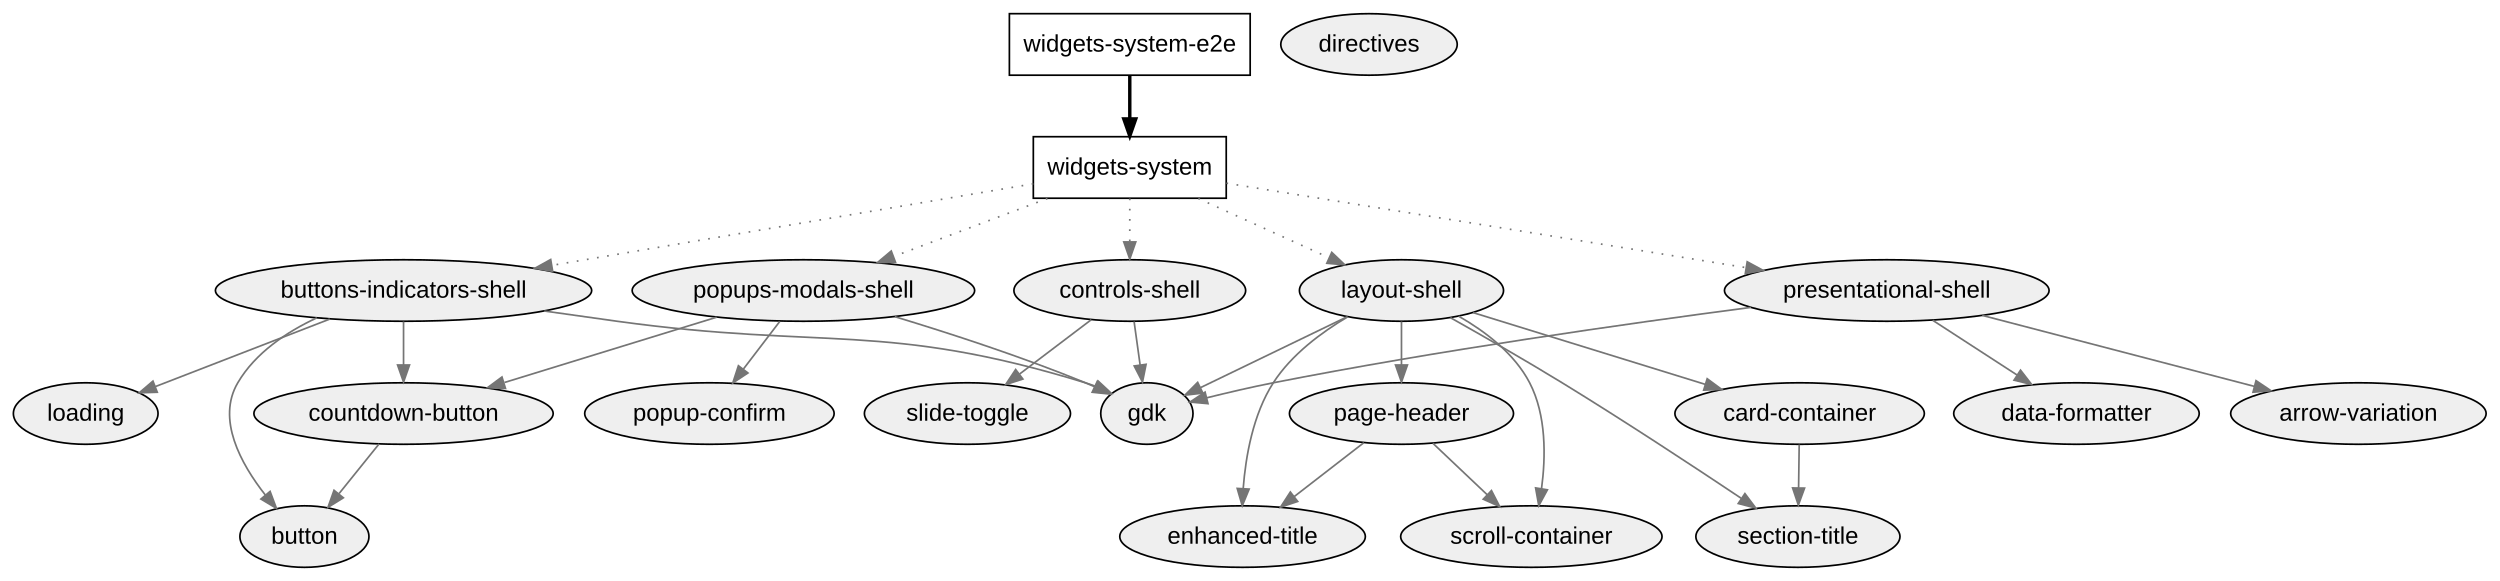
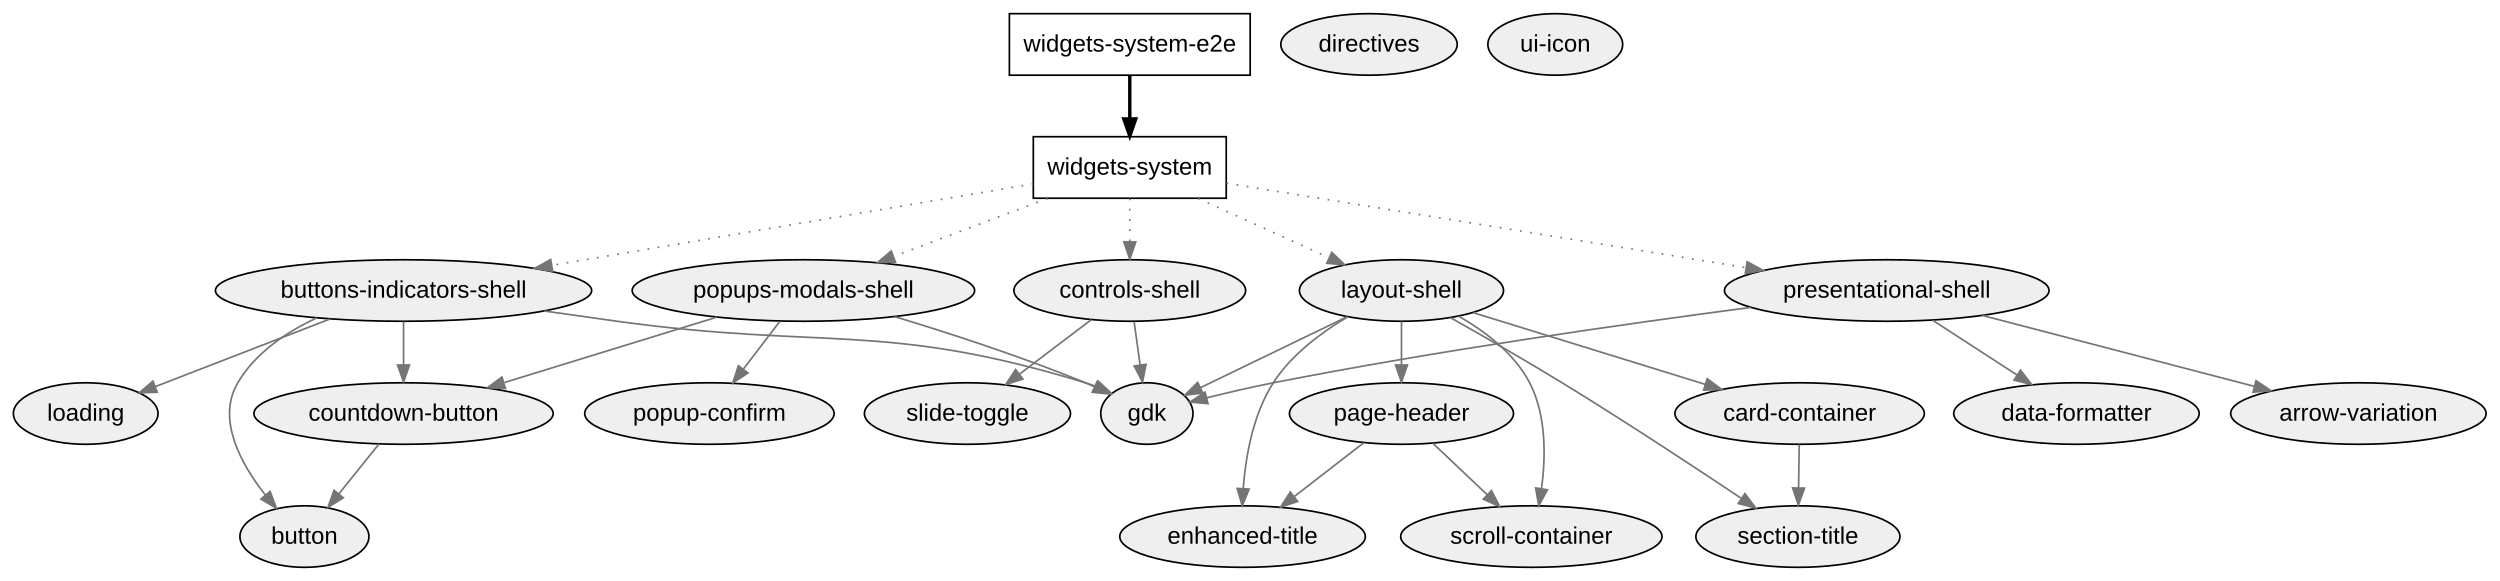
<svg xmlns="http://www.w3.org/2000/svg" width="1463pt" height="340pt" viewBox="0.00 0.00 1463.02 339.98">
  <g id="graph0" class="graph" transform="scale(1 1) rotate(0) translate(7.992 331.992)">
    <polygon fill="#ffffff" stroke="transparent" points="-7.992,7.992 -7.992,-331.992 1455.03,-331.992 1455.03,7.992 -7.992,7.992" />
    <g id="node1" class="node">
      <ellipse fill="#efefef" stroke="#000000" cx="1372.164" cy="-90" rx="74.75" ry="18" />
      <text text-anchor="middle" x="1372.164" y="-85.8" font-family="Arial" font-size="14.00" fill="#000000">arrow-variation</text>
    </g>
    <g id="node2" class="node">
      <ellipse fill="#efefef" stroke="#000000" cx="170.164" cy="-18" rx="37.754" ry="18" />
      <text text-anchor="middle" x="170.164" y="-13.8" font-family="Arial" font-size="14.00" fill="#000000">button</text>
    </g>
    <g id="node3" class="node">
      <ellipse fill="#efefef" stroke="#000000" cx="228.164" cy="-162" rx="110.101" ry="18" />
      <text text-anchor="middle" x="228.164" y="-157.8" font-family="Arial" font-size="14.00" fill="#000000">buttons-indicators-shell</text>
    </g>
    <g id="edge2" class="edge">
      <path fill="none" stroke="#757575" d="M177.436,-146.011C159.58,-137.666 141.419,-125.447 131.164,-108 118.686,-86.772 132.747,-60.81 147.348,-42.235" />
      <polygon fill="#757575" stroke="#757575" points="150.069,-44.437 153.781,-34.514 144.691,-39.956 150.069,-44.437" />
    </g>
    <g id="node4" class="node">
      <ellipse fill="#efefef" stroke="#000000" cx="663.164" cy="-90" rx="27" ry="18" />
      <text text-anchor="middle" x="663.164" y="-85.8" font-family="Arial" font-size="14.00" fill="#000000">gdk</text>
    </g>
    <g id="edge1" class="edge">
      <path fill="none" stroke="#757575" d="M310.51,-149.994C324.73,-147.964 339.371,-145.899 353.164,-144 474.84,-127.247 509.722,-143.962 627.164,-108 629.068,-107.417 630.994,-106.741 632.914,-105.999" />
      <polygon fill="#757575" stroke="#757575" points="634.573,-109.094 642.33,-101.876 631.765,-102.681 634.573,-109.094" />
    </g>
    <g id="node5" class="node">
      <ellipse fill="#efefef" stroke="#000000" cx="228.164" cy="-90" rx="87.571" ry="18" />
      <text text-anchor="middle" x="228.164" y="-85.8" font-family="Arial" font-size="14.00" fill="#000000">countdown-button</text>
    </g>
    <g id="edge3" class="edge">
      <path fill="none" stroke="#757575" d="M228.164,-143.831C228.164,-136.131 228.164,-126.974 228.164,-118.417" />
      <polygon fill="#757575" stroke="#757575" points="231.664,-118.413 228.164,-108.413 224.664,-118.413 231.664,-118.413" />
    </g>
    <g id="node6" class="node">
      <ellipse fill="#efefef" stroke="#000000" cx="42.164" cy="-90" rx="42.328" ry="18" />
      <text text-anchor="middle" x="42.164" y="-85.8" font-family="Arial" font-size="14.00" fill="#000000">loading</text>
    </g>
    <g id="edge4" class="edge">
      <path fill="none" stroke="#757575" d="M185.024,-145.301C154.23,-133.381 113.081,-117.452 82.856,-105.752" />
      <polygon fill="#757575" stroke="#757575" points="84.043,-102.458 73.453,-102.112 81.516,-108.986 84.043,-102.458" />
    </g>
    <g id="edge8" class="edge">
      <path fill="none" stroke="#757575" d="M213.827,-72.202C206.769,-63.442 198.14,-52.729 190.422,-43.148" />
      <polygon fill="#757575" stroke="#757575" points="192.935,-40.689 183.936,-35.097 187.484,-45.081 192.935,-40.689" />
    </g>
    <g id="node7" class="node">
      <ellipse fill="#efefef" stroke="#000000" cx="1045.164" cy="-90" rx="72.986" ry="18" />
      <text text-anchor="middle" x="1045.164" y="-85.8" font-family="Arial" font-size="14.00" fill="#000000">card-container</text>
    </g>
    <g id="node8" class="node">
      <ellipse fill="#efefef" stroke="#000000" cx="1044.164" cy="-18" rx="59.722" ry="18" />
      <text text-anchor="middle" x="1044.164" y="-13.8" font-family="Arial" font-size="14.00" fill="#000000">section-title</text>
    </g>
    <g id="edge5" class="edge">
      <path fill="none" stroke="#757575" d="M1044.911,-71.831C1044.804,-64.131 1044.677,-54.974 1044.558,-46.417" />
      <polygon fill="#757575" stroke="#757575" points="1048.058,-46.364 1044.419,-36.413 1041.059,-46.461 1048.058,-46.364" />
    </g>
    <g id="node9" class="node">
      <ellipse fill="#efefef" stroke="#000000" cx="653.164" cy="-162" rx="67.811" ry="18" />
      <text text-anchor="middle" x="653.164" y="-157.8" font-family="Arial" font-size="14.00" fill="#000000">controls-shell</text>
    </g>
    <g id="edge6" class="edge">
      <path fill="none" stroke="#757575" d="M655.687,-143.831C656.757,-136.131 658.028,-126.974 659.217,-118.417" />
      <polygon fill="#757575" stroke="#757575" points="662.697,-118.8 660.606,-108.413 655.764,-117.837 662.697,-118.8" />
    </g>
    <g id="node10" class="node">
      <ellipse fill="#efefef" stroke="#000000" cx="558.164" cy="-90" rx="60.304" ry="18" />
      <text text-anchor="middle" x="558.164" y="-85.8" font-family="Arial" font-size="14.00" fill="#000000">slide-toggle</text>
    </g>
    <g id="edge7" class="edge">
      <path fill="none" stroke="#757575" d="M630.65,-144.937C618.109,-135.432 602.32,-123.466 588.681,-113.129" />
      <polygon fill="#757575" stroke="#757575" points="590.6,-110.191 580.516,-106.941 586.371,-115.77 590.6,-110.191" />
    </g>
    <g id="node11" class="node">
      <ellipse fill="#efefef" stroke="#000000" cx="1207.164" cy="-90" rx="71.838" ry="18" />
      <text text-anchor="middle" x="1207.164" y="-85.8" font-family="Arial" font-size="14.00" fill="#000000">data-formatter</text>
    </g>
    <g id="node12" class="node">
      <ellipse fill="#efefef" stroke="#000000" cx="793.164" cy="-306" rx="51.623" ry="18" />
      <text text-anchor="middle" x="793.164" y="-301.8" font-family="Arial" font-size="14.00" fill="#000000">directives</text>
    </g>
    <g id="node13" class="node">
      <ellipse fill="#efefef" stroke="#000000" cx="719.164" cy="-18" rx="71.859" ry="18" />
      <text text-anchor="middle" x="719.164" y="-13.8" font-family="Arial" font-size="14.00" fill="#000000">enhanced-title</text>
    </g>
    <g id="node14" class="node">
      <ellipse fill="#efefef" stroke="#000000" cx="812.164" cy="-162" rx="59.724" ry="18" />
      <text text-anchor="middle" x="812.164" y="-157.8" font-family="Arial" font-size="14.00" fill="#000000">layout-shell</text>
    </g>
    <g id="edge9" class="edge">
      <path fill="none" stroke="#757575" d="M780.199,-146.554C754.875,-134.317 719.688,-117.314 694.522,-105.153" />
      <polygon fill="#757575" stroke="#757575" points="695.936,-101.949 685.409,-100.749 692.89,-108.252 695.936,-101.949" />
    </g>
    <g id="edge10" class="edge">
      <path fill="none" stroke="#757575" d="M854.089,-149.045C892.054,-137.313 948.249,-119.948 989.878,-107.084" />
      <polygon fill="#757575" stroke="#757575" points="991.071,-110.379 999.592,-104.082 989.005,-103.691 991.071,-110.379" />
    </g>
    <g id="edge13" class="edge">
      <path fill="none" stroke="#757575" d="M840.792,-146.108C859.543,-135.564 884.499,-121.273 906.164,-108 942.477,-85.753 983.229,-58.941 1010.975,-40.399" />
      <polygon fill="#757575" stroke="#757575" points="1013.143,-43.159 1019.504,-34.686 1009.247,-37.343 1013.143,-43.159" />
    </g>
    <g id="edge11" class="edge">
      <path fill="none" stroke="#757575" d="M780.74,-146.631C765.291,-137.493 747.761,-124.458 737.164,-108 725.282,-89.547 720.975,-64.898 719.532,-46.062" />
      <polygon fill="#757575" stroke="#757575" points="723.023,-45.799 718.985,-36.003 716.033,-46.178 723.023,-45.799" />
    </g>
    <g id="node15" class="node">
      <ellipse fill="#efefef" stroke="#000000" cx="888.164" cy="-18" rx="76.477" ry="18" />
      <text text-anchor="middle" x="888.164" y="-13.8" font-family="Arial" font-size="14.00" fill="#000000">scroll-container</text>
    </g>
    <g id="edge12" class="edge">
      <path fill="none" stroke="#757575" d="M845.662,-146.94C861.257,-138.02 878.291,-125.087 887.164,-108 897.022,-89.016 896.623,-64.599 894.117,-45.989" />
      <polygon fill="#757575" stroke="#757575" points="897.562,-45.367 892.511,-36.053 890.652,-46.484 897.562,-45.367" />
    </g>
    <g id="node16" class="node">
      <ellipse fill="#efefef" stroke="#000000" cx="812.164" cy="-90" rx="65.562" ry="18" />
      <text text-anchor="middle" x="812.164" y="-85.8" font-family="Arial" font-size="14.00" fill="#000000">page-header</text>
    </g>
    <g id="edge14" class="edge">
      <path fill="none" stroke="#757575" d="M812.164,-143.831C812.164,-136.131 812.164,-126.974 812.164,-118.417" />
      <polygon fill="#757575" stroke="#757575" points="815.664,-118.413 812.164,-108.413 808.664,-118.413 815.664,-118.413" />
    </g>
    <g id="edge15" class="edge">
      <path fill="none" stroke="#757575" d="M790.124,-72.937C777.936,-63.501 762.614,-51.639 749.33,-41.354" />
      <polygon fill="#757575" stroke="#757575" points="751.417,-38.544 741.367,-35.19 747.132,-44.079 751.417,-38.544" />
    </g>
    <g id="edge16" class="edge">
      <path fill="none" stroke="#757575" d="M830.561,-72.571C840.106,-63.529 851.923,-52.334 862.364,-42.442" />
      <polygon fill="#757575" stroke="#757575" points="864.82,-44.937 869.672,-35.518 860.006,-39.855 864.82,-44.937" />
    </g>
    <g id="node17" class="node">
      <ellipse fill="#efefef" stroke="#000000" cx="407.164" cy="-90" rx="72.986" ry="18" />
      <text text-anchor="middle" x="407.164" y="-85.8" font-family="Arial" font-size="14.00" fill="#000000">popup-confirm</text>
    </g>
    <g id="node18" class="node">
      <ellipse fill="#efefef" stroke="#000000" cx="462.164" cy="-162" rx="100.213" ry="18" />
      <text text-anchor="middle" x="462.164" y="-157.8" font-family="Arial" font-size="14.00" fill="#000000">popups-modals-shell</text>
    </g>
    <g id="edge17" class="edge">
      <path fill="none" stroke="#757575" d="M515.643,-146.685C548.293,-136.799 590.644,-123.01 627.164,-108 628.957,-107.263 630.785,-106.474 632.618,-105.653" />
      <polygon fill="#757575" stroke="#757575" points="634.145,-108.803 641.701,-101.377 631.163,-102.47 634.145,-108.803" />
    </g>
    <g id="edge18" class="edge">
      <path fill="none" stroke="#757575" d="M411.389,-146.377C374.866,-135.139 325.504,-119.951 287.217,-108.17" />
      <polygon fill="#757575" stroke="#757575" points="287.823,-104.695 277.236,-105.099 285.764,-111.385 287.823,-104.695" />
    </g>
    <g id="edge19" class="edge">
      <path fill="none" stroke="#757575" d="M448.285,-143.831C441.853,-135.411 434.09,-125.249 427.051,-116.034" />
      <polygon fill="#757575" stroke="#757575" points="429.699,-113.736 420.848,-107.913 424.137,-117.985 429.699,-113.736" />
    </g>
    <g id="node19" class="node">
      <ellipse fill="#efefef" stroke="#000000" cx="1096.164" cy="-162" rx="94.99" ry="18" />
      <text text-anchor="middle" x="1096.164" y="-157.8" font-family="Arial" font-size="14.00" fill="#000000">presentational-shell</text>
    </g>
    <g id="edge21" class="edge">
      <path fill="none" stroke="#757575" d="M1152.016,-147.43C1198.192,-135.384 1263.66,-118.305 1311.191,-105.906" />
      <polygon fill="#757575" stroke="#757575" points="1312.256,-109.245 1321.048,-103.335 1310.489,-102.472 1312.256,-109.245" />
    </g>
    <g id="edge20" class="edge">
      <path fill="none" stroke="#757575" d="M1016.673,-152.116C943.692,-142.551 832.715,-126.769 737.164,-108 724.393,-105.491 710.501,-102.251 698.24,-99.212" />
      <polygon fill="#757575" stroke="#757575" points="698.937,-95.778 688.384,-96.727 697.225,-102.565 698.937,-95.778" />
    </g>
    <g id="edge22" class="edge">
      <path fill="none" stroke="#757575" d="M1123.034,-144.571C1137.867,-134.949 1156.458,-122.89 1172.388,-112.557" />
      <polygon fill="#757575" stroke="#757575" points="1174.439,-115.399 1180.924,-107.02 1170.63,-109.526 1174.439,-115.399" />
    </g>
    <g id="node20" class="node">
+       <ellipse fill="#efefef" stroke="#000000" cx="902.164" cy="-306" rx="39.441" ry="18" />
+       <text text-anchor="middle" x="902.164" y="-301.8" font-family="Arial" font-size="14.00" fill="#000000">ui-icon</text>
+     </g>
+     <g id="node21" class="node">
      <polygon fill="none" stroke="#000000" points="709.611,-252 596.717,-252 596.717,-216 709.611,-216 709.611,-252" />
      <text text-anchor="middle" x="653.164" y="-229.8" font-family="Arial" font-size="14.00" fill="#000000">widgets-system</text>
    </g>
    <g id="edge23" class="edge">
      <path fill="none" stroke="#757575" stroke-dasharray="1,5" d="M596.727,-224.439C524.691,-212.235 399.327,-190.997 315.063,-176.722" />
      <polygon fill="#757575" stroke="#757575" points="315.441,-173.236 304.997,-175.017 314.272,-180.138 315.441,-173.236" />
    </g>
    <g id="edge24" class="edge">
      <path fill="none" stroke="#757575" stroke-dasharray="1,5" d="M653.164,-215.831C653.164,-208.131 653.164,-198.974 653.164,-190.417" />
      <polygon fill="#757575" stroke="#757575" points="656.664,-190.413 653.164,-180.413 649.664,-190.413 656.664,-190.413" />
    </g>
    <g id="edge25" class="edge">
      <path fill="none" stroke="#757575" stroke-dasharray="1,5" d="M693.286,-215.831C716.676,-205.24 746.151,-191.893 769.899,-181.139" />
      <polygon fill="#757575" stroke="#757575" points="771.36,-184.319 779.026,-177.006 768.472,-177.943 771.36,-184.319" />
    </g>
    <g id="edge26" class="edge">
      <path fill="none" stroke="#757575" stroke-dasharray="1,5" d="M604.966,-215.831C577.583,-205.509 543.258,-192.57 515.124,-181.964" />
      <polygon fill="#757575" stroke="#757575" points="516.044,-178.571 505.452,-178.318 513.575,-185.121 516.044,-178.571" />
    </g>
    <g id="edge27" class="edge">
      <path fill="none" stroke="#757575" stroke-dasharray="1,5" d="M709.72,-224.808C786.758,-212.287 925.208,-189.785 1013.786,-175.389" />
      <polygon fill="#757575" stroke="#757575" points="1014.489,-178.82 1023.798,-173.761 1013.366,-171.911 1014.489,-178.82" />
    </g>
-     <g id="node21" class="node">
+     <g id="node22" class="node">
      <polygon fill="none" stroke="#000000" points="723.619,-324 582.709,-324 582.709,-288 723.619,-288 723.619,-324" />
      <text text-anchor="middle" x="653.164" y="-301.8" font-family="Arial" font-size="14.00" fill="#000000">widgets-system-e2e</text>
    </g>
    <g id="edge28" class="edge">
      <path fill="none" stroke="#000000" stroke-width="2" d="M653.164,-287.831C653.164,-280.131 653.164,-270.974 653.164,-262.417" />
      <polygon fill="#000000" stroke="#000000" stroke-width="2" points="656.664,-262.413 653.164,-252.413 649.664,-262.413 656.664,-262.413" />
    </g>
  </g>
</svg>
